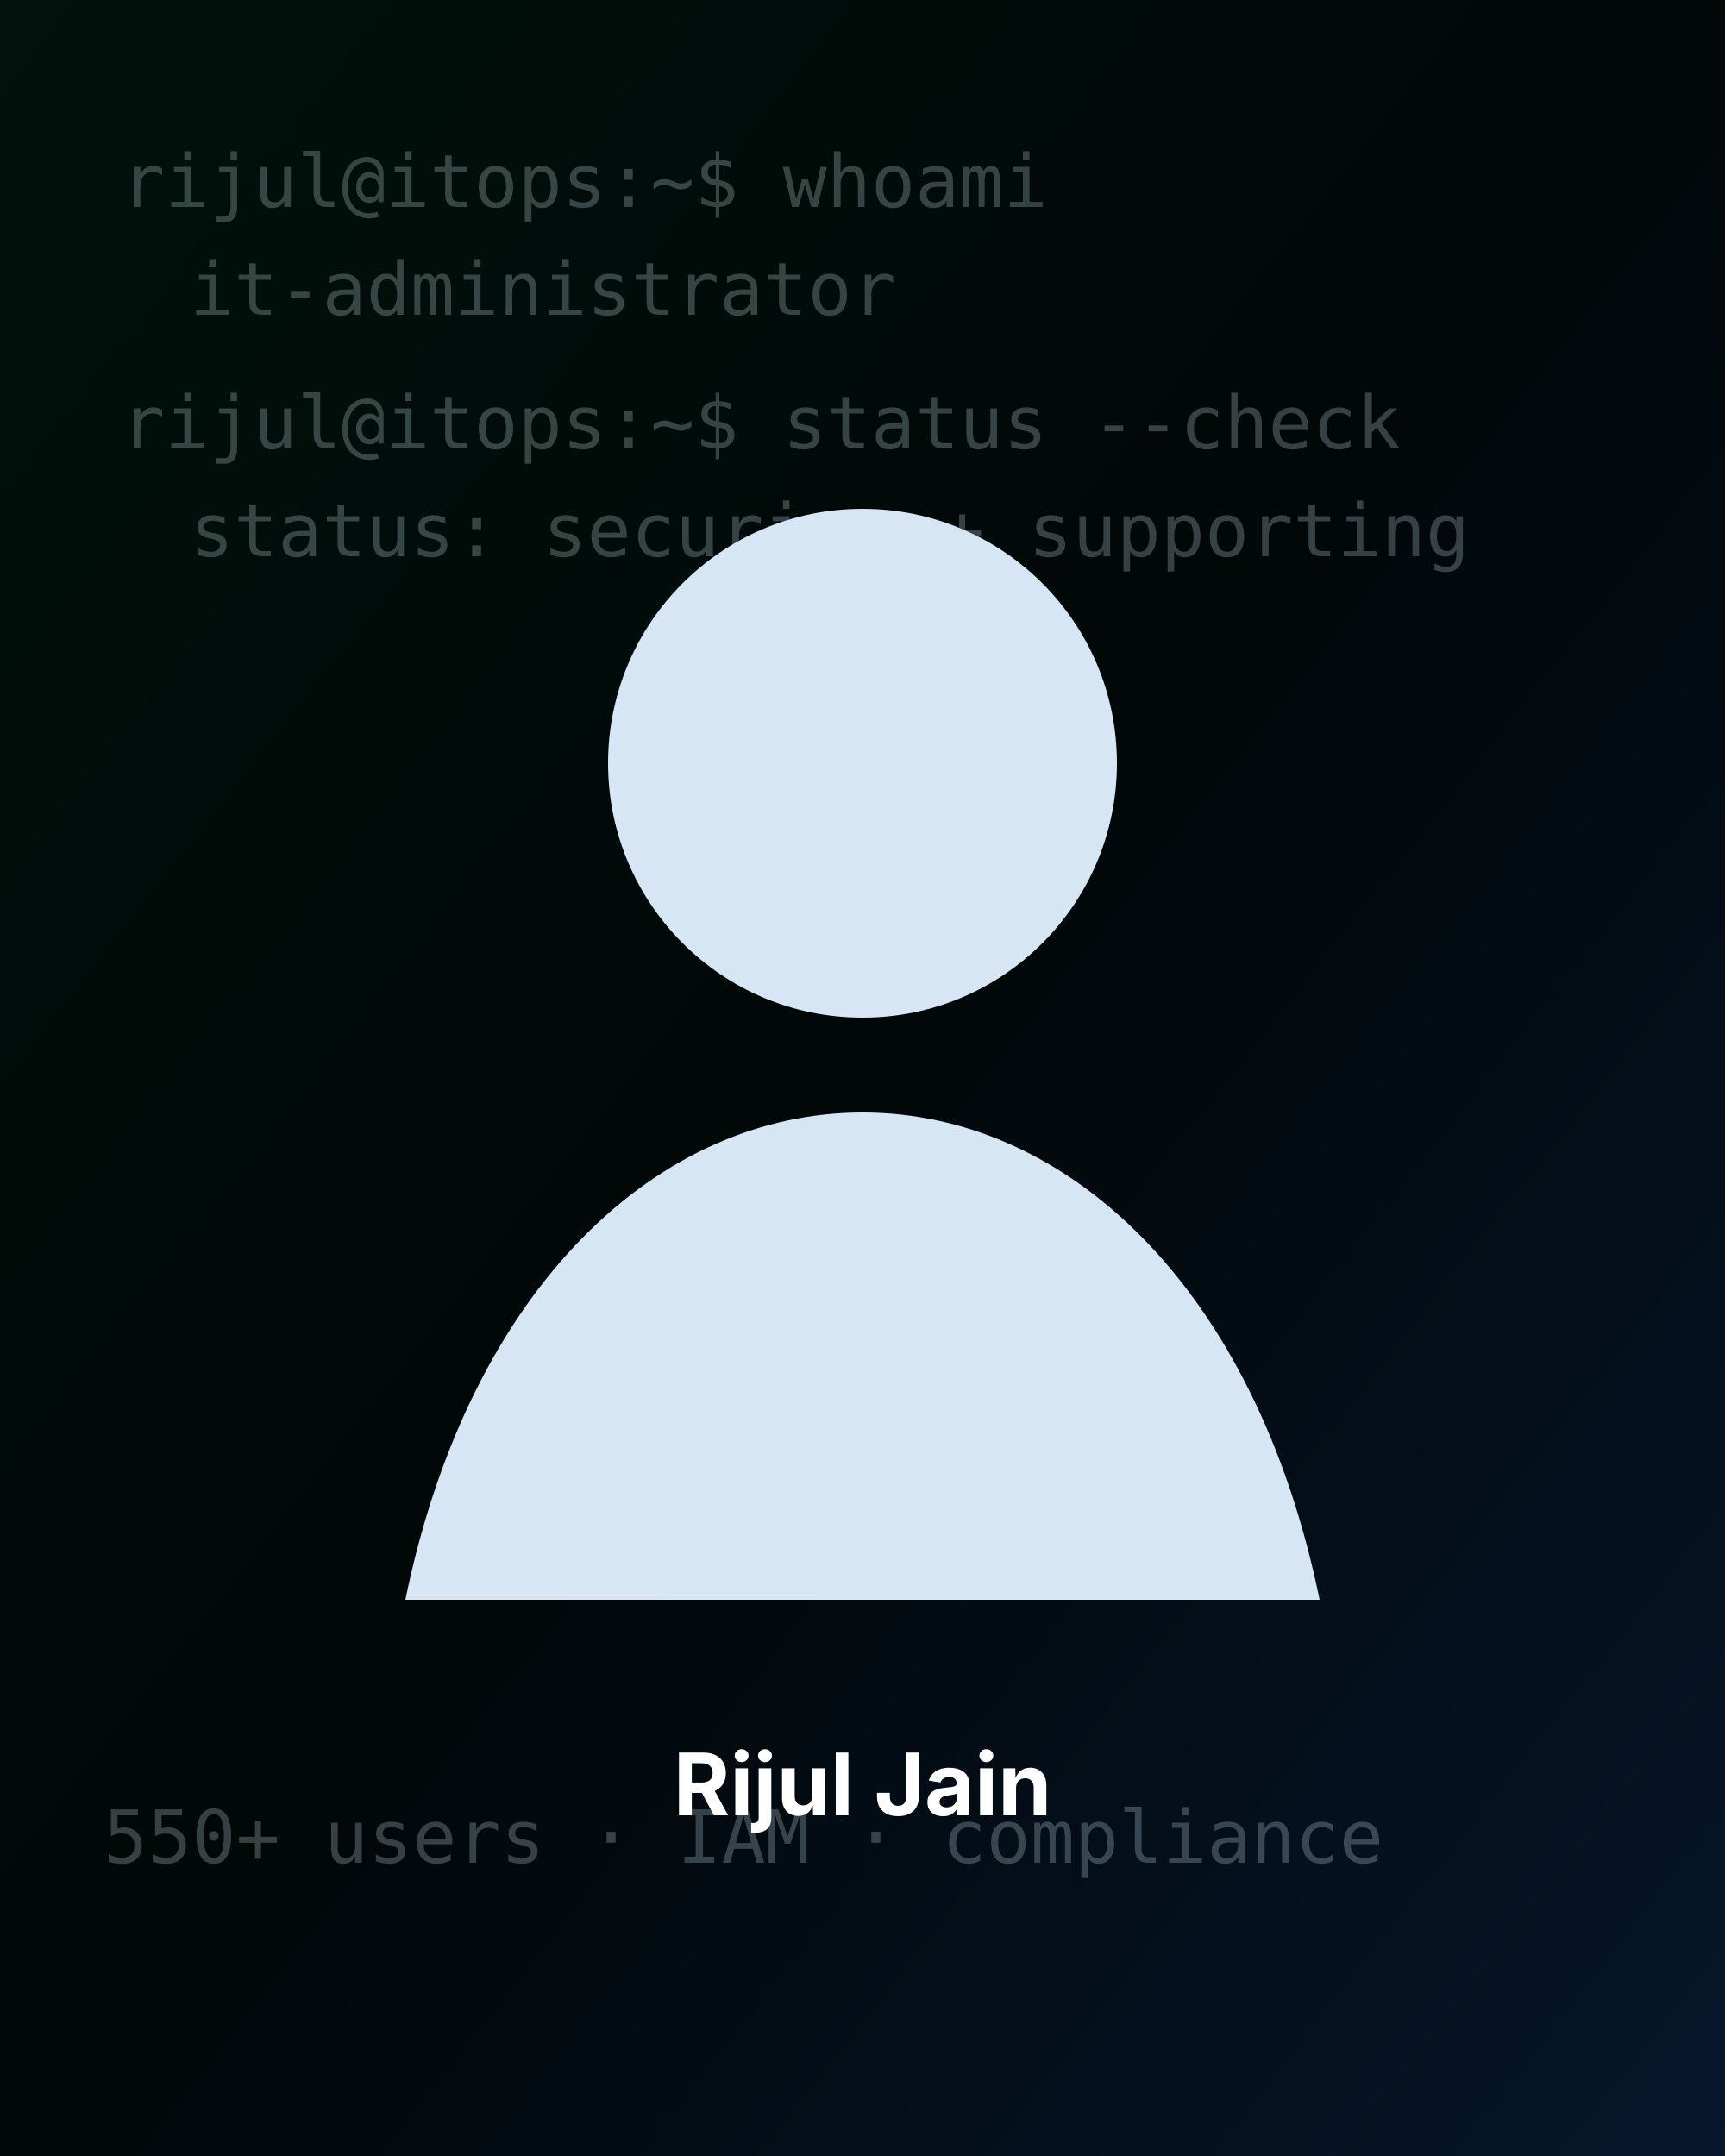
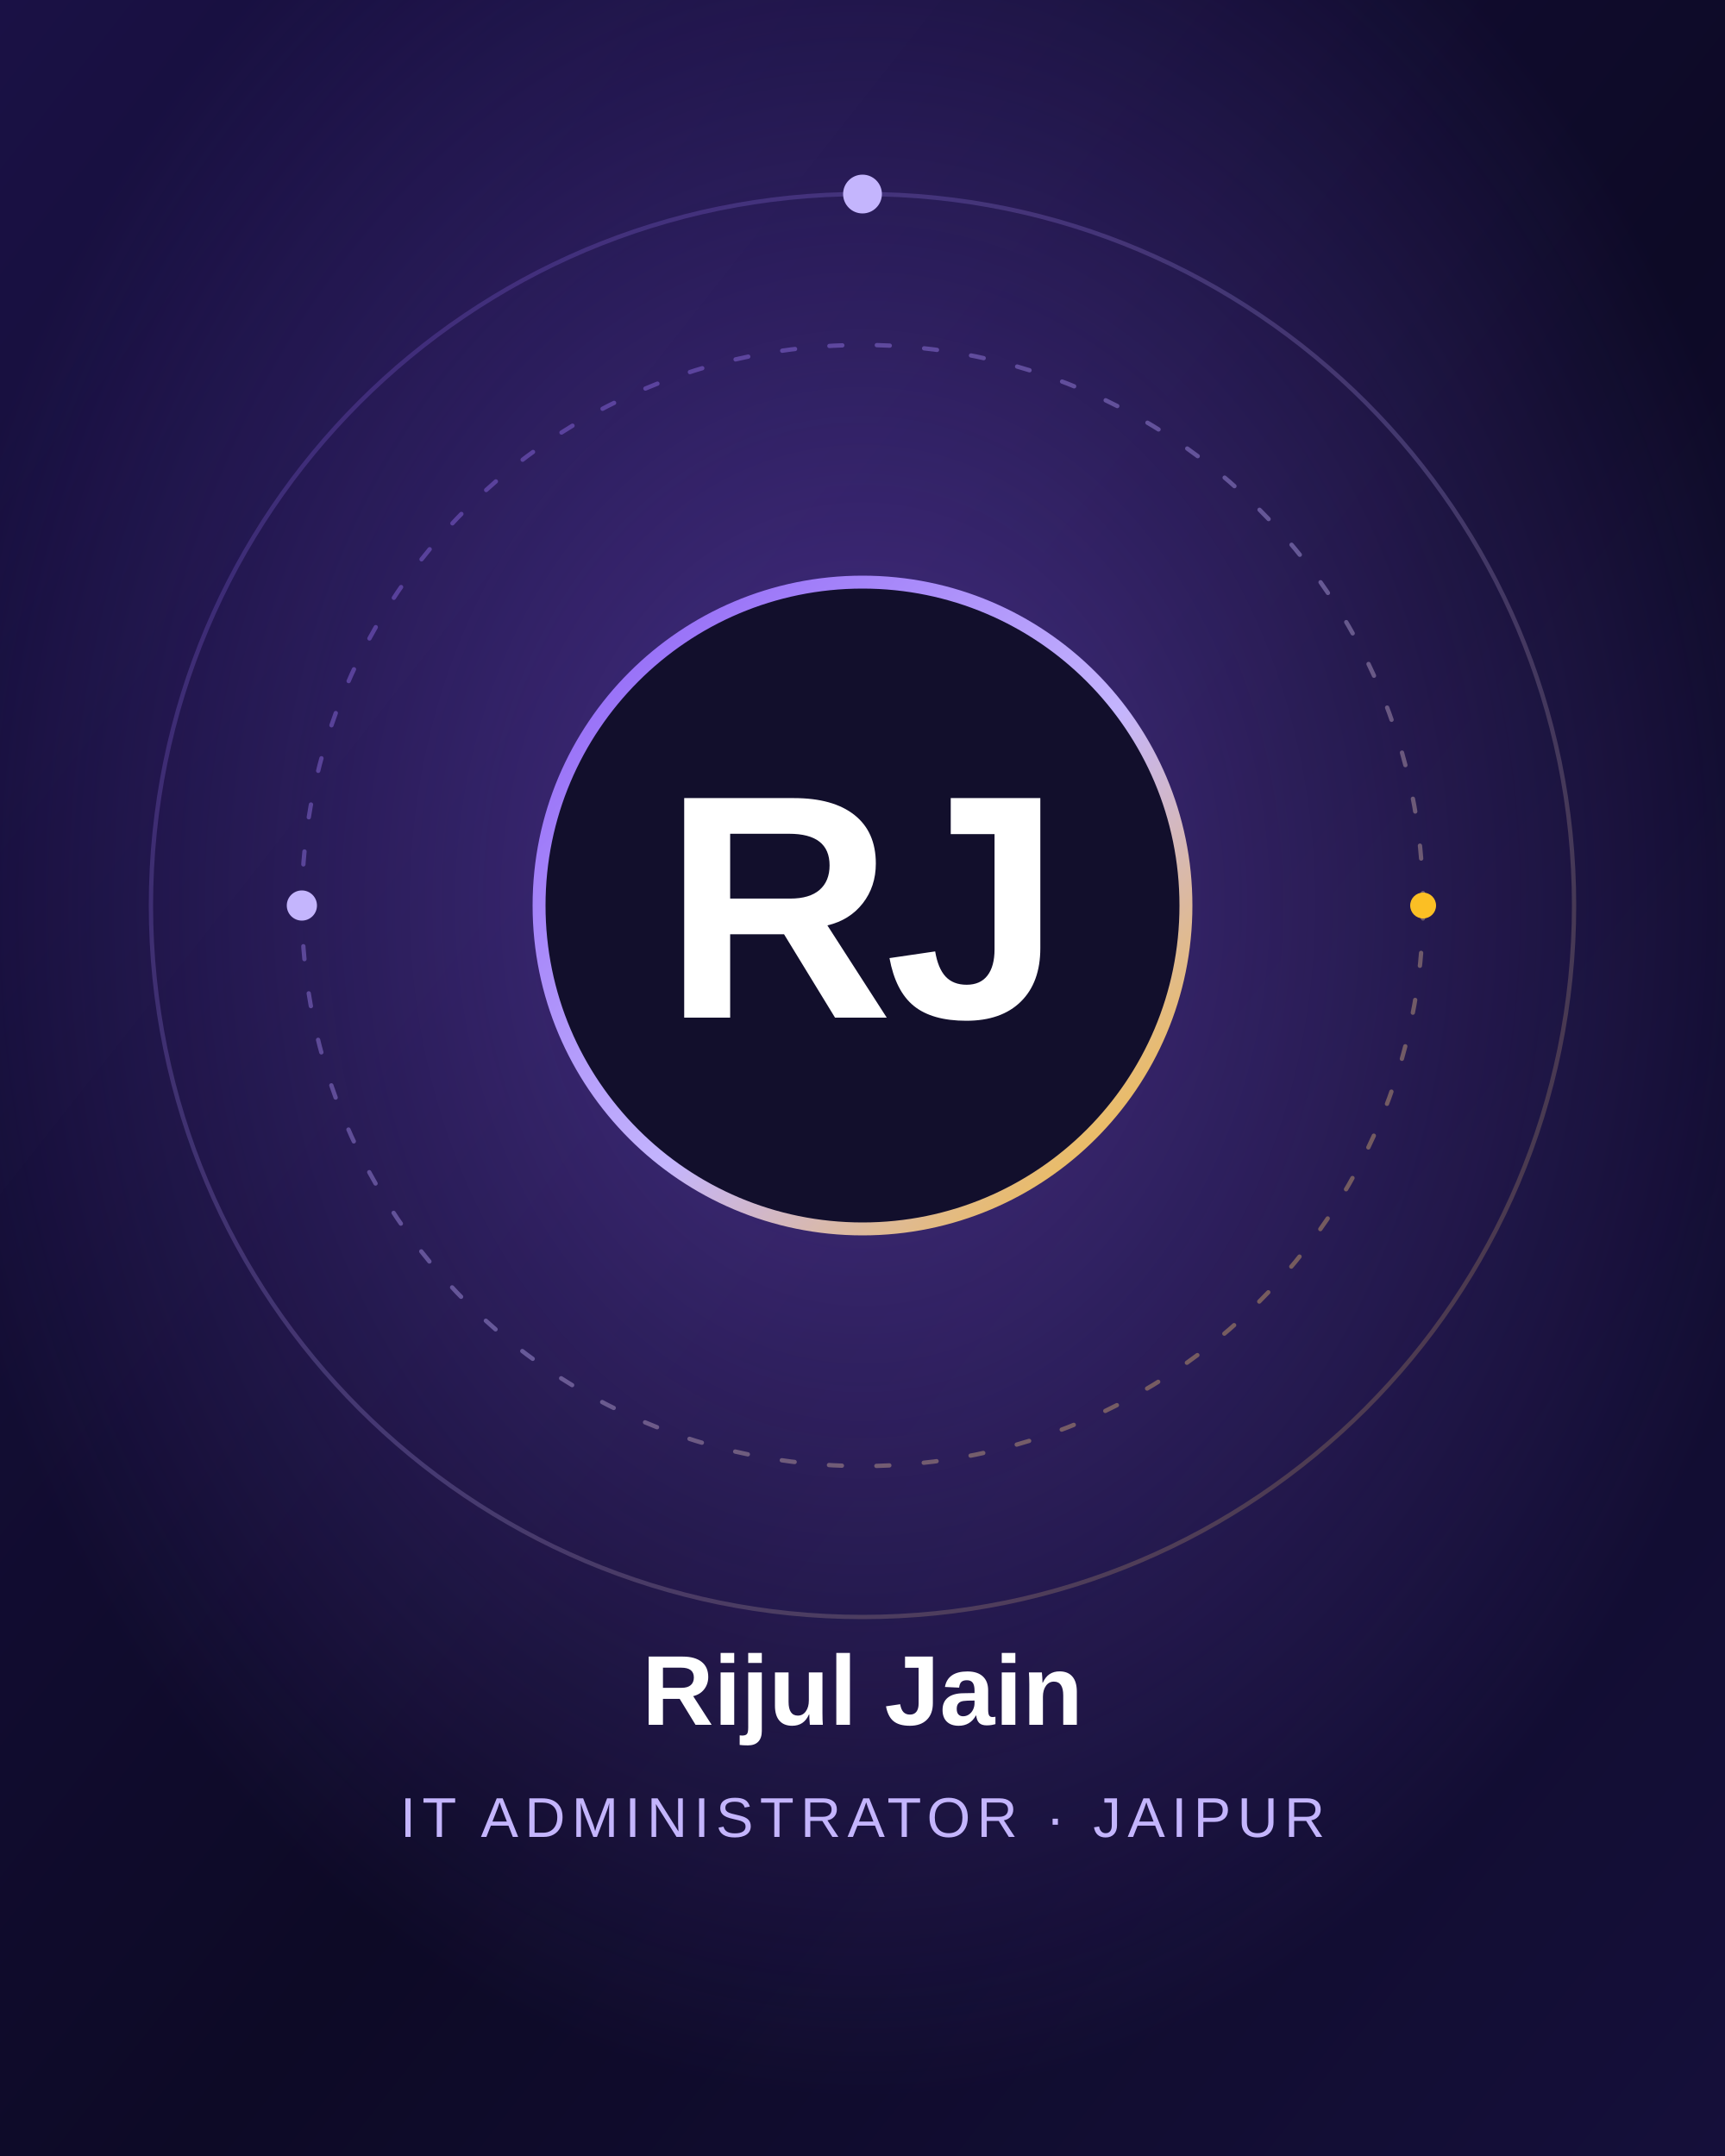
- <svg xmlns="http://www.w3.org/2000/svg" viewBox="0 0 800 1000" role="img" aria-label="Profile image placeholder">
+ <svg xmlns="http://www.w3.org/2000/svg" viewBox="0 0 800 1000" role="img" aria-label="RJ monogram">
  <defs>
-     <linearGradient id="bg" x1="0" x2="1" y1="0" y2="1">
-       <stop offset="0" stop-color="#00120b" />
-       <stop offset="0.5" stop-color="#020708" />
-       <stop offset="1" stop-color="#06162b" />
+     <linearGradient id="bg" x1="0" y1="0" x2="1" y2="1">
+       <stop offset="0" stop-color="#1a1145" />
+       <stop offset="0.55" stop-color="#0d0a26" />
+       <stop offset="1" stop-color="#150f3a" />
    </linearGradient>
-     <linearGradient id="line" x1="0" x2="1" y1="0" y2="0">
-       <stop offset="0" stop-color="#3dffa4" />
-       <stop offset="0.5" stop-color="#2bdcff" />
-       <stop offset="1" stop-color="#ff4f77" />
+     <linearGradient id="ring" x1="0" y1="0" x2="1" y2="1">
+       <stop offset="0" stop-color="#8b5cf6" />
+       <stop offset="0.55" stop-color="#c4b5fd" />
+       <stop offset="1" stop-color="#fbbf24" />
    </linearGradient>
+     <radialGradient id="glow" cx="0.5" cy="0.42" r="0.55">
+       <stop offset="0" stop-color="#8b5cf6" stop-opacity="0.45" />
+       <stop offset="1" stop-color="#8b5cf6" stop-opacity="0" />
+     </radialGradient>
  </defs>
  <rect width="800" height="1000" fill="url(#bg)" />
-   <g opacity="0.24" font-family="Consolas, monospace" font-size="34" fill="#dff7ff">
-     <text x="56" y="96">rijul@itops:~$ whoami</text>
-     <text x="88" y="146">it-administrator</text>
-     <text x="56" y="208">rijul@itops:~$ status --check</text>
-     <text x="88" y="258">status: securing + supporting</text>
-     <text x="48" y="864">550+ users · IAM · compliance</text>
+   <rect width="800" height="1000" fill="url(#glow)" />
+   <g fill="none" stroke="url(#ring)">
+     <circle cx="400" cy="420" r="330" stroke-opacity="0.22" stroke-width="2" />
+     <circle cx="400" cy="420" r="260" stroke-opacity="0.4" stroke-width="2" stroke-dasharray="6 16" stroke-linecap="round" />
+     <circle cx="400" cy="420" r="150" fill="#120f2c" stroke-width="6" />
  </g>
-   <circle cx="400" cy="354" r="118" fill="#d7e6f4" />
-   <path d="M188 742c30-146 118-226 212-226s182 80 212 226z" fill="#d7e6f4" />
-   <path d="M220 786h360" stroke="url(#line)" stroke-width="10" stroke-linecap="round" />
-   <text x="400" y="842" text-anchor="middle" font-family="Inter, Arial, sans-serif" font-size="40" font-weight="700" fill="#ffffff">Rijul Jain</text>
+   <circle cx="400" cy="90" r="9" fill="#c4b5fd" />
+   <circle cx="660" cy="420" r="6" fill="#fbbf24" />
+   <circle cx="140" cy="420" r="7" fill="#c4b5fd" />
+   <text x="400" y="472" text-anchor="middle" font-family="Arial, Helvetica, sans-serif" font-size="148" font-weight="700" letter-spacing="-4" fill="#ffffff">RJ</text>
+   <text x="400" y="800" text-anchor="middle" font-family="Arial, Helvetica, sans-serif" font-size="46" font-weight="700" fill="#ffffff">Rijul Jain</text>
+   <text x="400" y="852" text-anchor="middle" font-family="Arial, Helvetica, sans-serif" font-size="26" letter-spacing="3" fill="#c4b5fd">IT ADMINISTRATOR · JAIPUR</text>
</svg>
